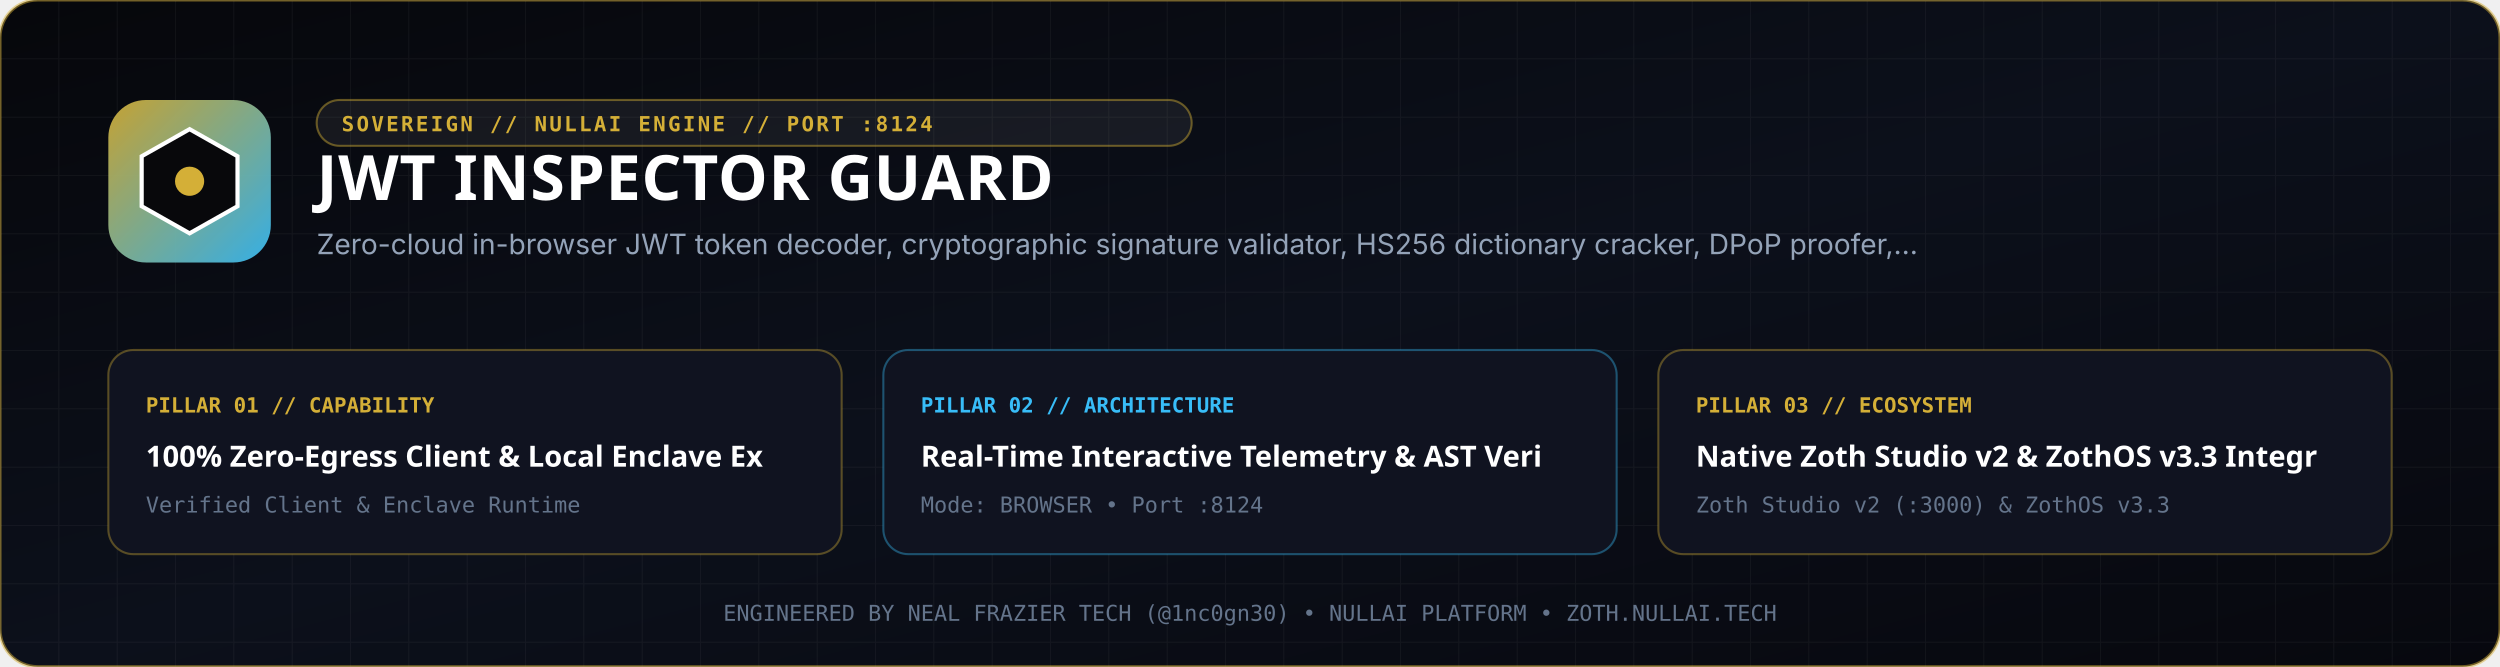
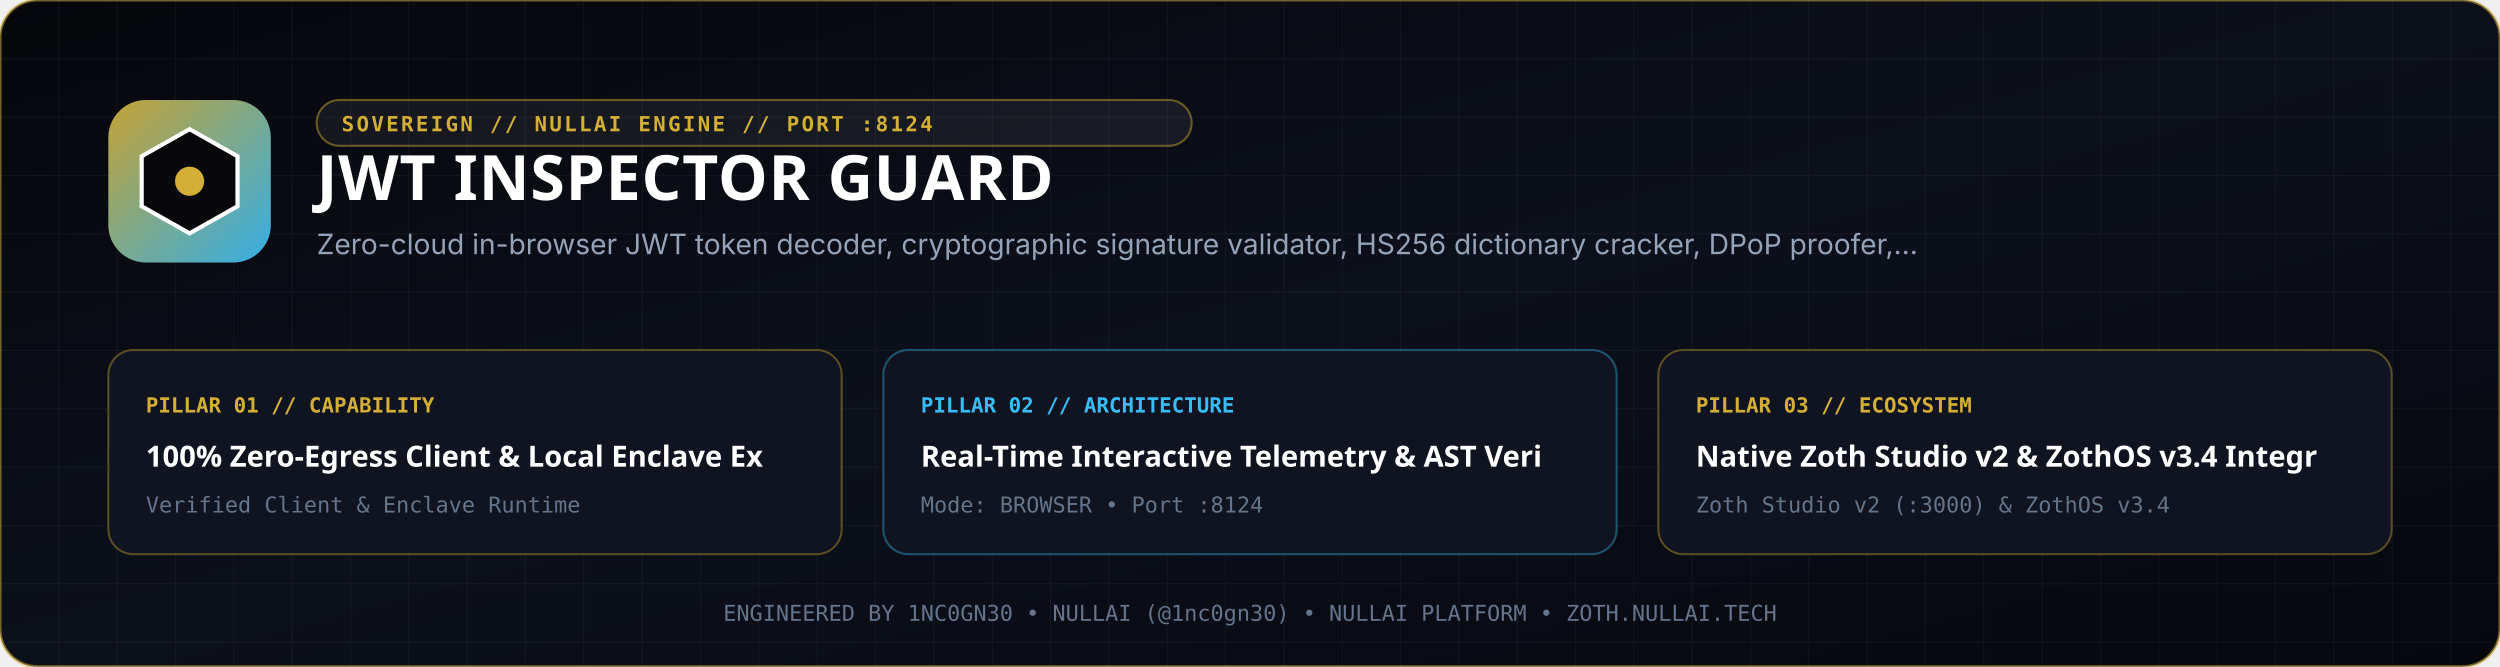
<svg xmlns="http://www.w3.org/2000/svg" viewBox="0 0 1200 320" width="100%" height="100%">
  <defs>
    <linearGradient id="bg" x1="0%" y1="0%" x2="100%" y2="100%">
      <stop offset="0%" stop-color="#06070B" />
      <stop offset="50%" stop-color="#0C101B" />
      <stop offset="100%" stop-color="#07080E" />
    </linearGradient>
    <linearGradient id="accent" x1="0%" y1="0%" x2="100%" y2="100%">
      <stop offset="0%" stop-color="#D4AF37" />
      <stop offset="100%" stop-color="#38BDF8" />
    </linearGradient>
    <pattern id="grid" width="28" height="28" patternUnits="userSpaceOnUse">
      <path d="M 28 0 L 0 0 0 28" fill="none" stroke="rgba(255,255,255,0.04)" stroke-width="1" />
    </pattern>
  </defs>
  <rect width="1200" height="320" rx="18" fill="url(#bg)" stroke="#D4AF37" stroke-opacity="0.5" stroke-width="1.5" />
  <rect width="1200" height="320" rx="18" fill="url(#grid)" />
  <g transform="translate(52, 48)">
    <rect width="78" height="78" rx="18" fill="url(#accent)" opacity="0.92" />
    <polygon points="39,14 62,27 62,51 39,64 16,51 16,27" fill="#08080B" stroke="#FFFFFF" stroke-width="2" />
    <circle cx="39" cy="39" r="7" fill="#D4AF37" />
  </g>
  <g transform="translate(152, 62)">
    <rect x="0" y="-14" width="420" height="22" rx="11" fill="rgba(255,255,255,0.06)" stroke="#D4AF37" stroke-opacity="0.45" />
    <text x="12" y="1" fill="#D4AF37" font-family="JetBrains Mono, monospace" font-size="10" font-weight="700" letter-spacing="1.1">SOVEREIGN // NULLAI ENGINE // PORT :8124</text>
    <text x="0" y="34" fill="#FFFFFF" font-family="Syne, Space Grotesk, sans-serif" font-size="30" font-weight="800" letter-spacing="0.4">JWT INSPECTOR GUARD</text>
    <text x="0" y="60" fill="#94A3B8" font-family="Inter, sans-serif" font-size="13.5">Zero-cloud in-browser JWT token decoder, cryptographic signature validator, HS256 dictionary cracker, DPoP proofer,...</text>
  </g>
  <g transform="translate(52, 168)">
    <rect x="0" y="0" width="352" height="98" rx="12" fill="#101320" stroke="#D4AF37" stroke-opacity="0.38" />
    <text x="18" y="30" fill="#D4AF37" font-family="JetBrains Mono, monospace" font-size="10" font-weight="700">PILLAR 01 // CAPABILITY</text>
    <text x="18" y="56" fill="#FFFFFF" font-family="Space Grotesk, sans-serif" font-size="14" font-weight="700">100% Zero-Egress Client &amp; Local Enclave Ex</text>
    <text x="18" y="78" fill="#64748B" font-family="JetBrains Mono, monospace" font-size="10.5">Verified Client &amp; Enclave Runtime</text>
    <rect x="372" y="0" width="352" height="98" rx="12" fill="#101320" stroke="#38BDF8" stroke-opacity="0.38" />
    <text x="390" y="30" fill="#38BDF8" font-family="JetBrains Mono, monospace" font-size="10" font-weight="700">PILLAR 02 // ARCHITECTURE</text>
    <text x="390" y="56" fill="#FFFFFF" font-family="Space Grotesk, sans-serif" font-size="14" font-weight="700">Real-Time Interactive Telemetry &amp; AST Veri</text>
    <text x="390" y="78" fill="#64748B" font-family="JetBrains Mono, monospace" font-size="10.5">Mode: BROWSER • Port :8124</text>
    <rect x="744" y="0" width="352" height="98" rx="12" fill="#101320" stroke="#D4AF37" stroke-opacity="0.38" />
    <text x="762" y="30" fill="#D4AF37" font-family="JetBrains Mono, monospace" font-size="10" font-weight="700">PILLAR 03 // ECOSYSTEM</text>
-     <text x="762" y="56" fill="#FFFFFF" font-family="Space Grotesk, sans-serif" font-size="14" font-weight="700">Native Zoth Studio v2 &amp; ZothOS v3.3 Integr</text>
-     <text x="762" y="78" fill="#64748B" font-family="JetBrains Mono, monospace" font-size="10.5">Zoth Studio v2 (:3000) &amp; ZothOS v3.3</text>
+     <text x="762" y="56" fill="#FFFFFF" font-family="Space Grotesk, sans-serif" font-size="14" font-weight="700">Native Zoth Studio v2 &amp; ZothOS v3.4 Integr</text>
+     <text x="762" y="78" fill="#64748B" font-family="JetBrains Mono, monospace" font-size="10.5">Zoth Studio v2 (:3000) &amp; ZothOS v3.4</text>
  </g>
  <text x="600" y="298" text-anchor="middle" fill="#64748B" font-family="JetBrains Mono, monospace" font-size="10.5">
-     ENGINEERED BY NEAL FRAZIER TECH (@1nc0gn30)  •  NULLAI PLATFORM  •  ZOTH.NULLAI.TECH
+     ENGINEERED BY 1NC0GN30 • NULLAI (@1nc0gn30)  •  NULLAI PLATFORM  •  ZOTH.NULLAI.TECH
  </text>
</svg>
